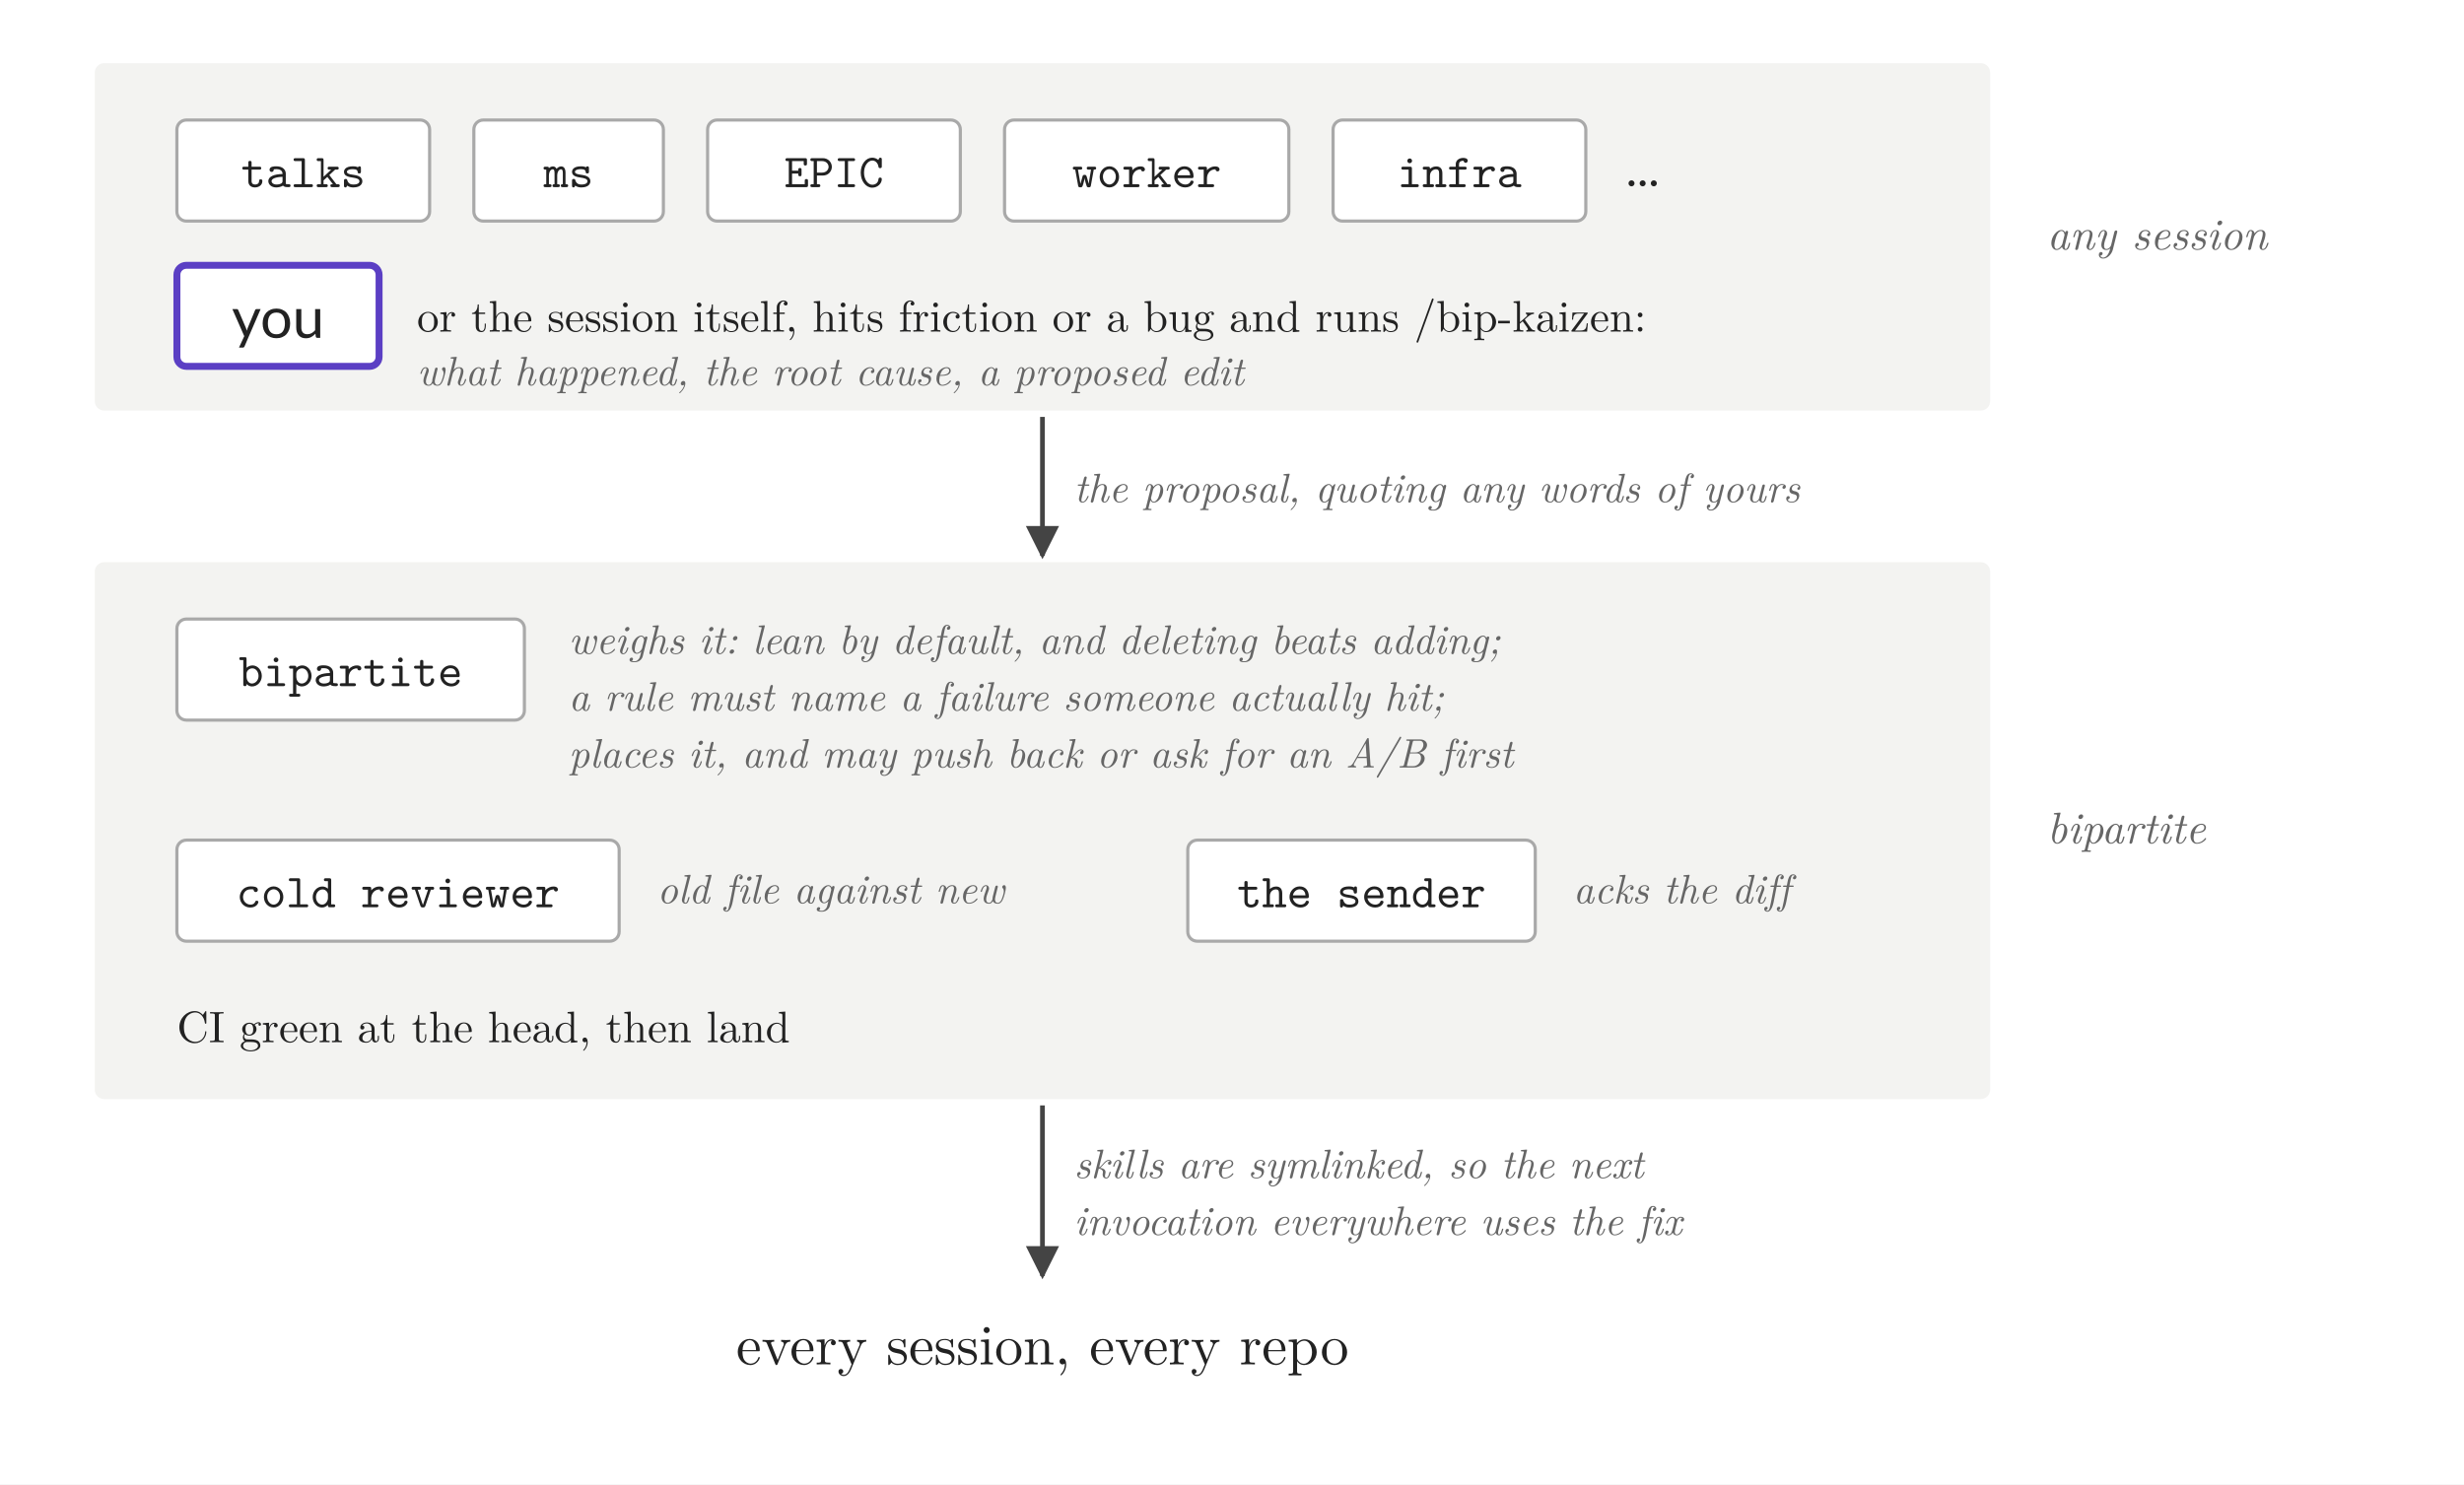
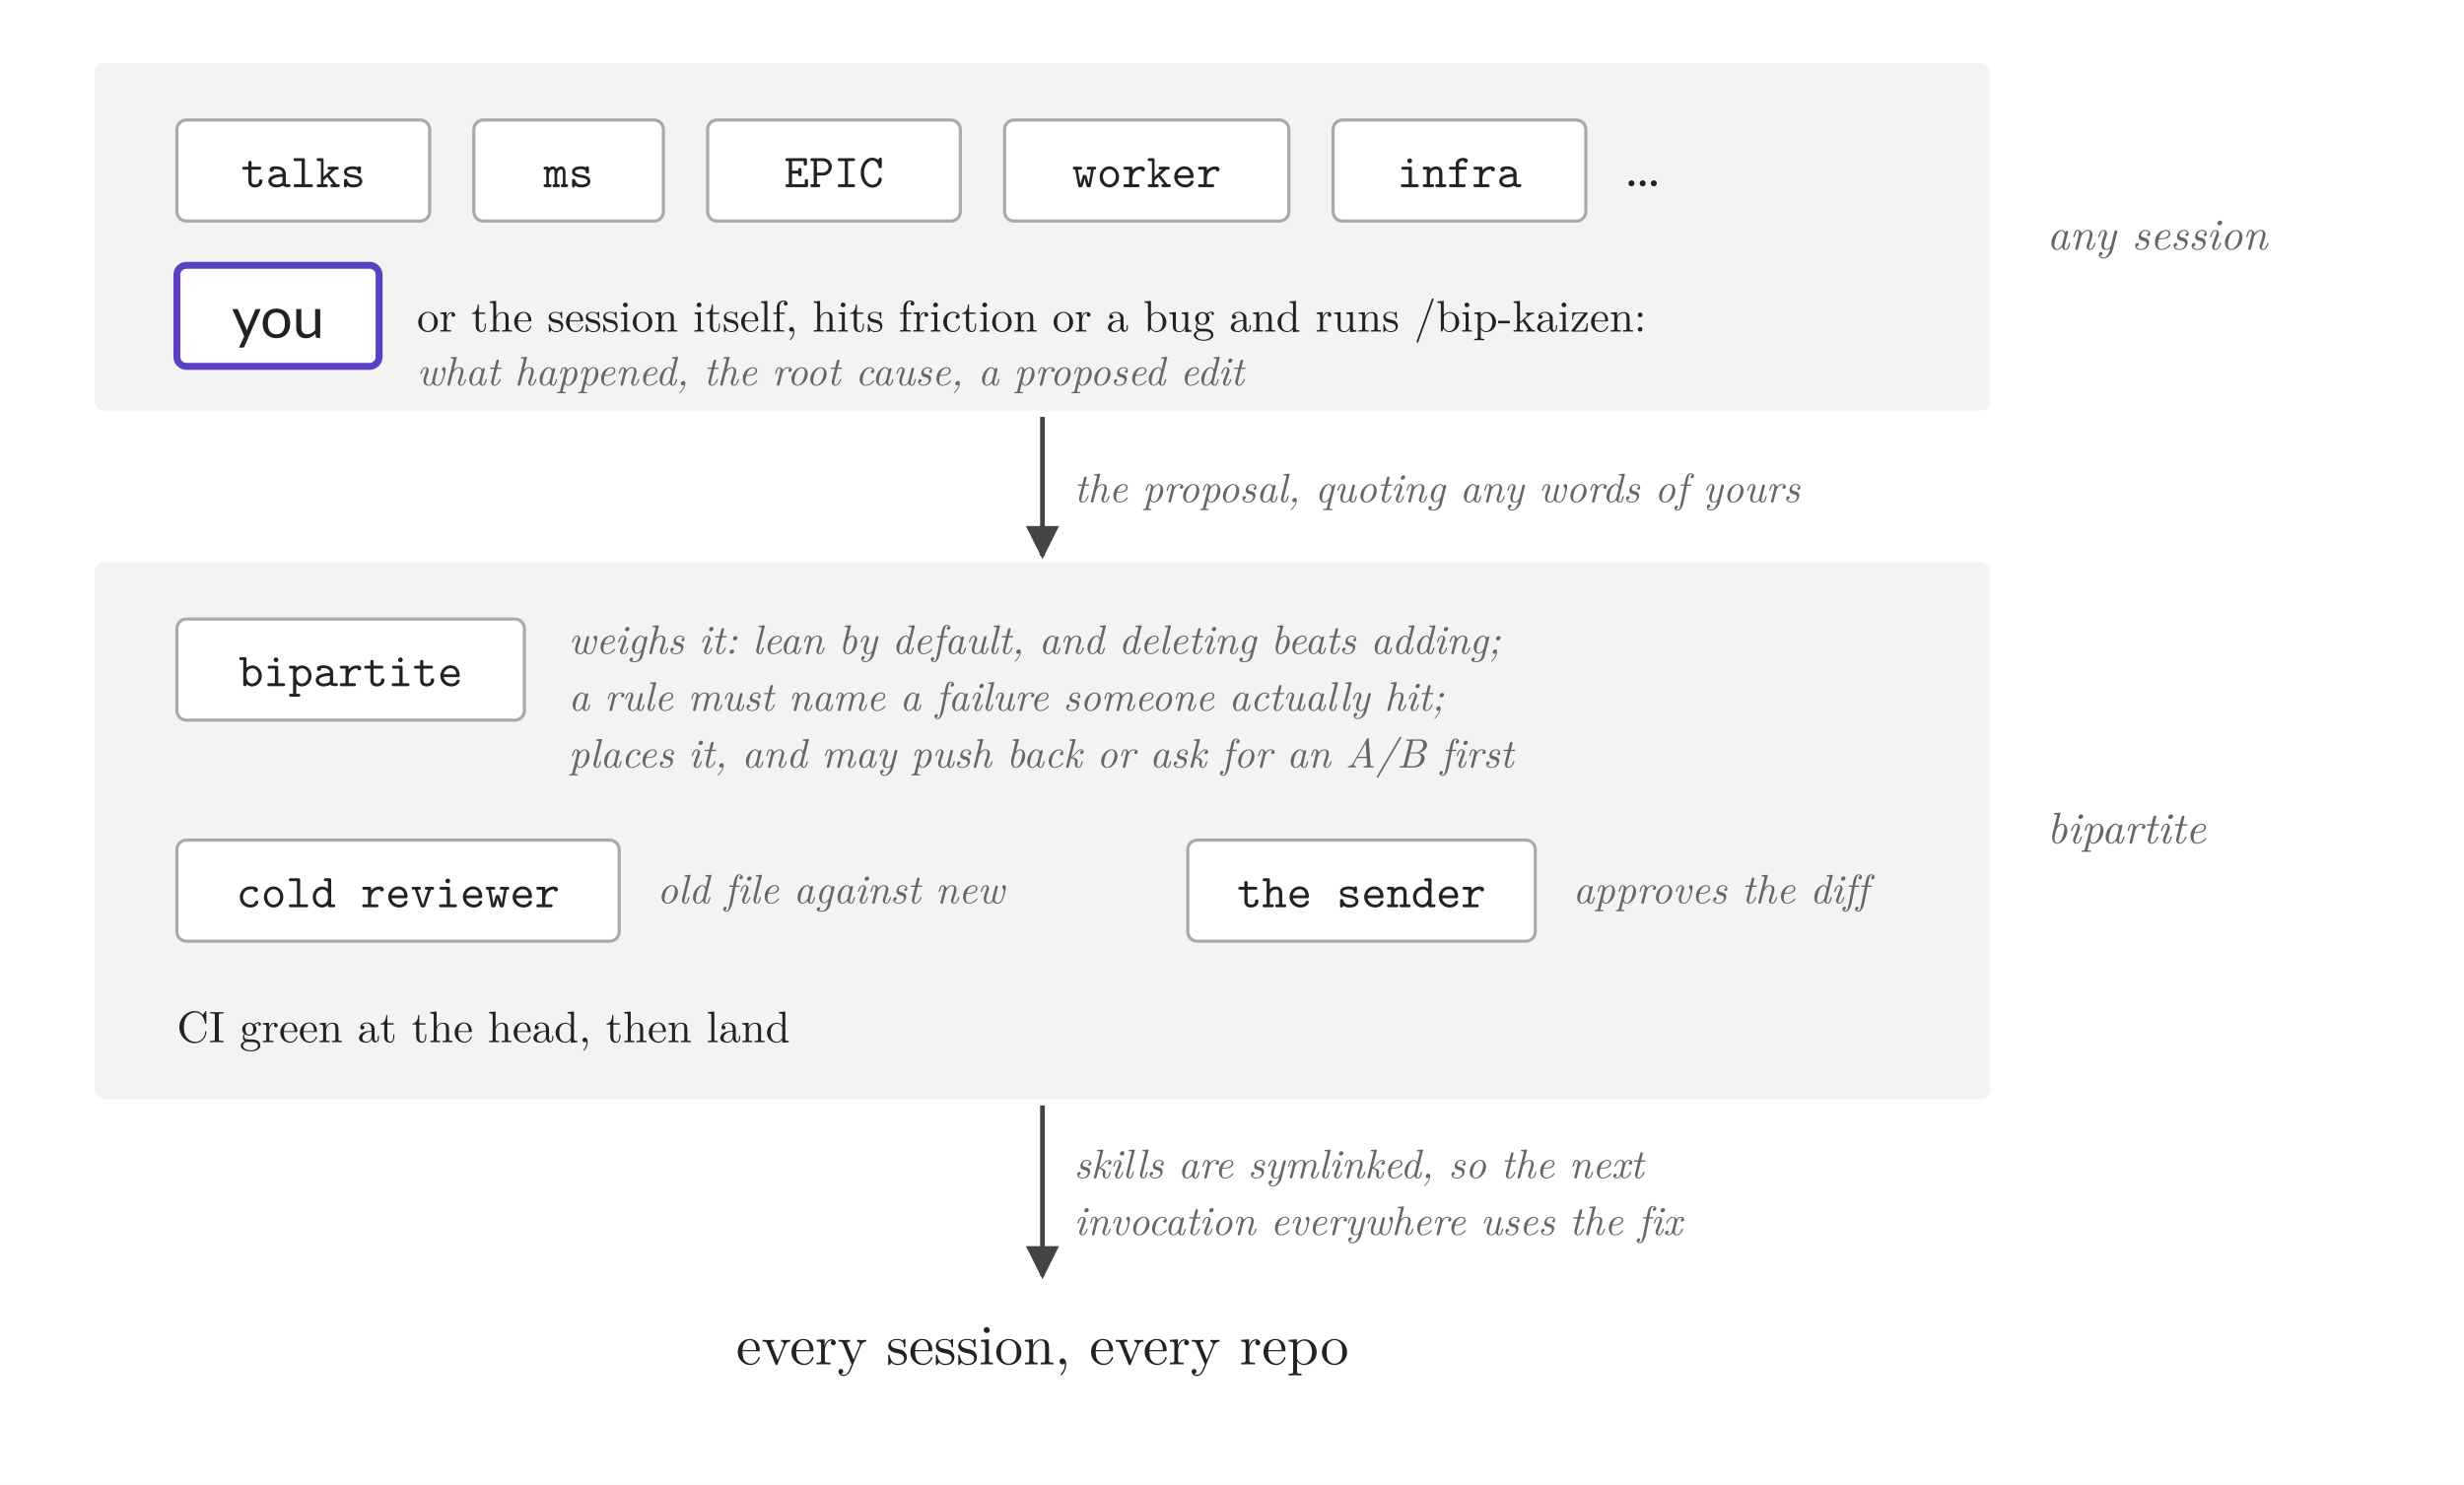
<svg xmlns="http://www.w3.org/2000/svg" viewBox="0 0 780 470" width="780" height="470" role="img" aria-labelledby="title desc">
  <style>
  .bg { fill: #ffffff; }
  .layer { fill: #f3f3f1; }
  .lit { fill: none; stroke: #a9a9a9; stroke-width: 1.5; stroke-dasharray: 6 4; }
  .agent { fill: #ffffff; stroke: #a9a9a9; stroke-width: 1; }
  .human { fill: #ffffff; stroke: #5b3fc4; stroke-width: 2.2; }
  .name { font-family: "Latin Modern Mono", "DejaVu Sans Mono", monospace; font-size: 15px; fill: #222222; text-anchor: middle; dominant-baseline: central; }
  .person { font-family: "Gill Sans", "Gill Sans MT", "Gillius ADF", Optima, Lato, sans-serif; font-size: 18px; fill: #222222; text-anchor: middle; dominant-baseline: central; }
  .small { font-size: 12px; }
  .serif { font-family: "Latin Modern Roman", Georgia, serif; fill: #222222; }
  .title { font-size: 18px; text-anchor: middle; }
  .note { font-size: 13px; font-style: italic; fill: #666666; }
  .label { font-size: 14px; }
  .tier { font-size: 14px; font-style: italic; fill: #666666; }
  .arrow { stroke: #444444; stroke-width: 1.5; fill: none; marker-end: url(#head); }
  .both { stroke: #444444; stroke-width: 1.5; fill: none; marker-start: url(#head); marker-end: url(#head); }
  .dotted { stroke: #444444; stroke-width: 1.8; stroke-dasharray: 0.1 5; stroke-linecap: round; }
  .dashed { stroke: #444444; stroke-width: 1.5; stroke-dasharray: 6 4; fill: none; marker-end: url(#head); }
  .headfill { fill: #444444; }
</style>
  <defs>
    <marker id="head" viewBox="0 0 10 10" refX="9" refY="5" markerWidth="7" markerHeight="7" orient="auto-start-reverse">
      <path class="headfill" d="M0,0 L10,5 L0,10 z" />
    </marker>
  </defs>
  <rect class="bg" width="780" height="470" />
  <rect class="layer" x="30" y="20" width="600" height="110" rx="3" />
  <text class="serif tier" x="648" y="79.0">any session</text>
  <rect class="agent" x="56" y="38" width="80" height="32" rx="3" />
  <text class="name" x="96.0" y="54.0">talks</text>
  <rect class="agent" x="150" y="38" width="60" height="32" rx="3" />
  <text class="name" x="180.0" y="54.0">ms</text>
  <rect class="agent" x="224" y="38" width="80" height="32" rx="3" />
  <text class="name" x="264.0" y="54.0">EPIC</text>
  <rect class="agent" x="318" y="38" width="90" height="32" rx="3" />
  <text class="name" x="363.0" y="54.0">worker</text>
  <rect class="agent" x="422" y="38" width="80" height="32" rx="3" />
  <text class="name" x="462.0" y="54.0">infra</text>
  <text class="serif title" x="520" y="59" text-anchor="start">…</text>
  <rect class="human" x="56" y="84" width="64" height="32" rx="3" />
  <text class="person" x="88.0" y="100.0">you</text>
  <text class="serif label" x="132" y="105" text-anchor="start">or the session itself, hits friction or a bug and runs /bip-kaizen:</text>
  <text class="serif note" x="132" y="122" text-anchor="start">what happened, the root cause, a proposed edit</text>
  <line class="arrow" x1="330" y1="132" x2="330" y2="176" />
  <text class="serif note" x="340" y="159" text-anchor="start">the proposal, quoting any words of yours</text>
  <rect class="layer" x="30" y="178" width="600" height="170" rx="3" />
  <text class="serif tier" x="648" y="267.0">bipartite</text>
  <rect class="agent" x="56" y="196" width="110" height="32" rx="3" />
  <text class="name" x="111.0" y="212.0">bipartite</text>
  <text class="serif note" x="180" y="207" text-anchor="start">weighs it: lean by default, and deleting beats adding;</text>
  <text class="serif note" x="180" y="225" text-anchor="start">a rule must name a failure someone actually hit;</text>
  <text class="serif note" x="180" y="243" text-anchor="start">places it, and may push back or ask for an A/B first</text>
  <rect class="agent" x="56" y="266" width="140" height="32" rx="3" />
  <text class="name" x="126.0" y="282.0">cold reviewer</text>
  <text class="serif note" x="208" y="286" text-anchor="start">old file against new</text>
  <rect class="agent" x="376" y="266" width="110" height="32" rx="3" />
  <text class="name" x="431.0" y="282.0">the sender</text>
-   <text class="serif note" x="498" y="286" text-anchor="start">acks the diff</text>
+   <text class="serif note" x="498" y="286" text-anchor="start">approves the diff</text>
  <text class="serif label" x="56" y="330" text-anchor="start">CI green at the head, then land</text>
  <line class="arrow" x1="330" y1="350" x2="330" y2="404" />
  <text class="serif note" x="340" y="373" text-anchor="start">skills are symlinked, so the next</text>
  <text class="serif note" x="340" y="391" text-anchor="start">invocation everywhere uses the fix</text>
  <text class="serif title" x="330" y="432" text-anchor="start">every session, every repo</text>
</svg>
